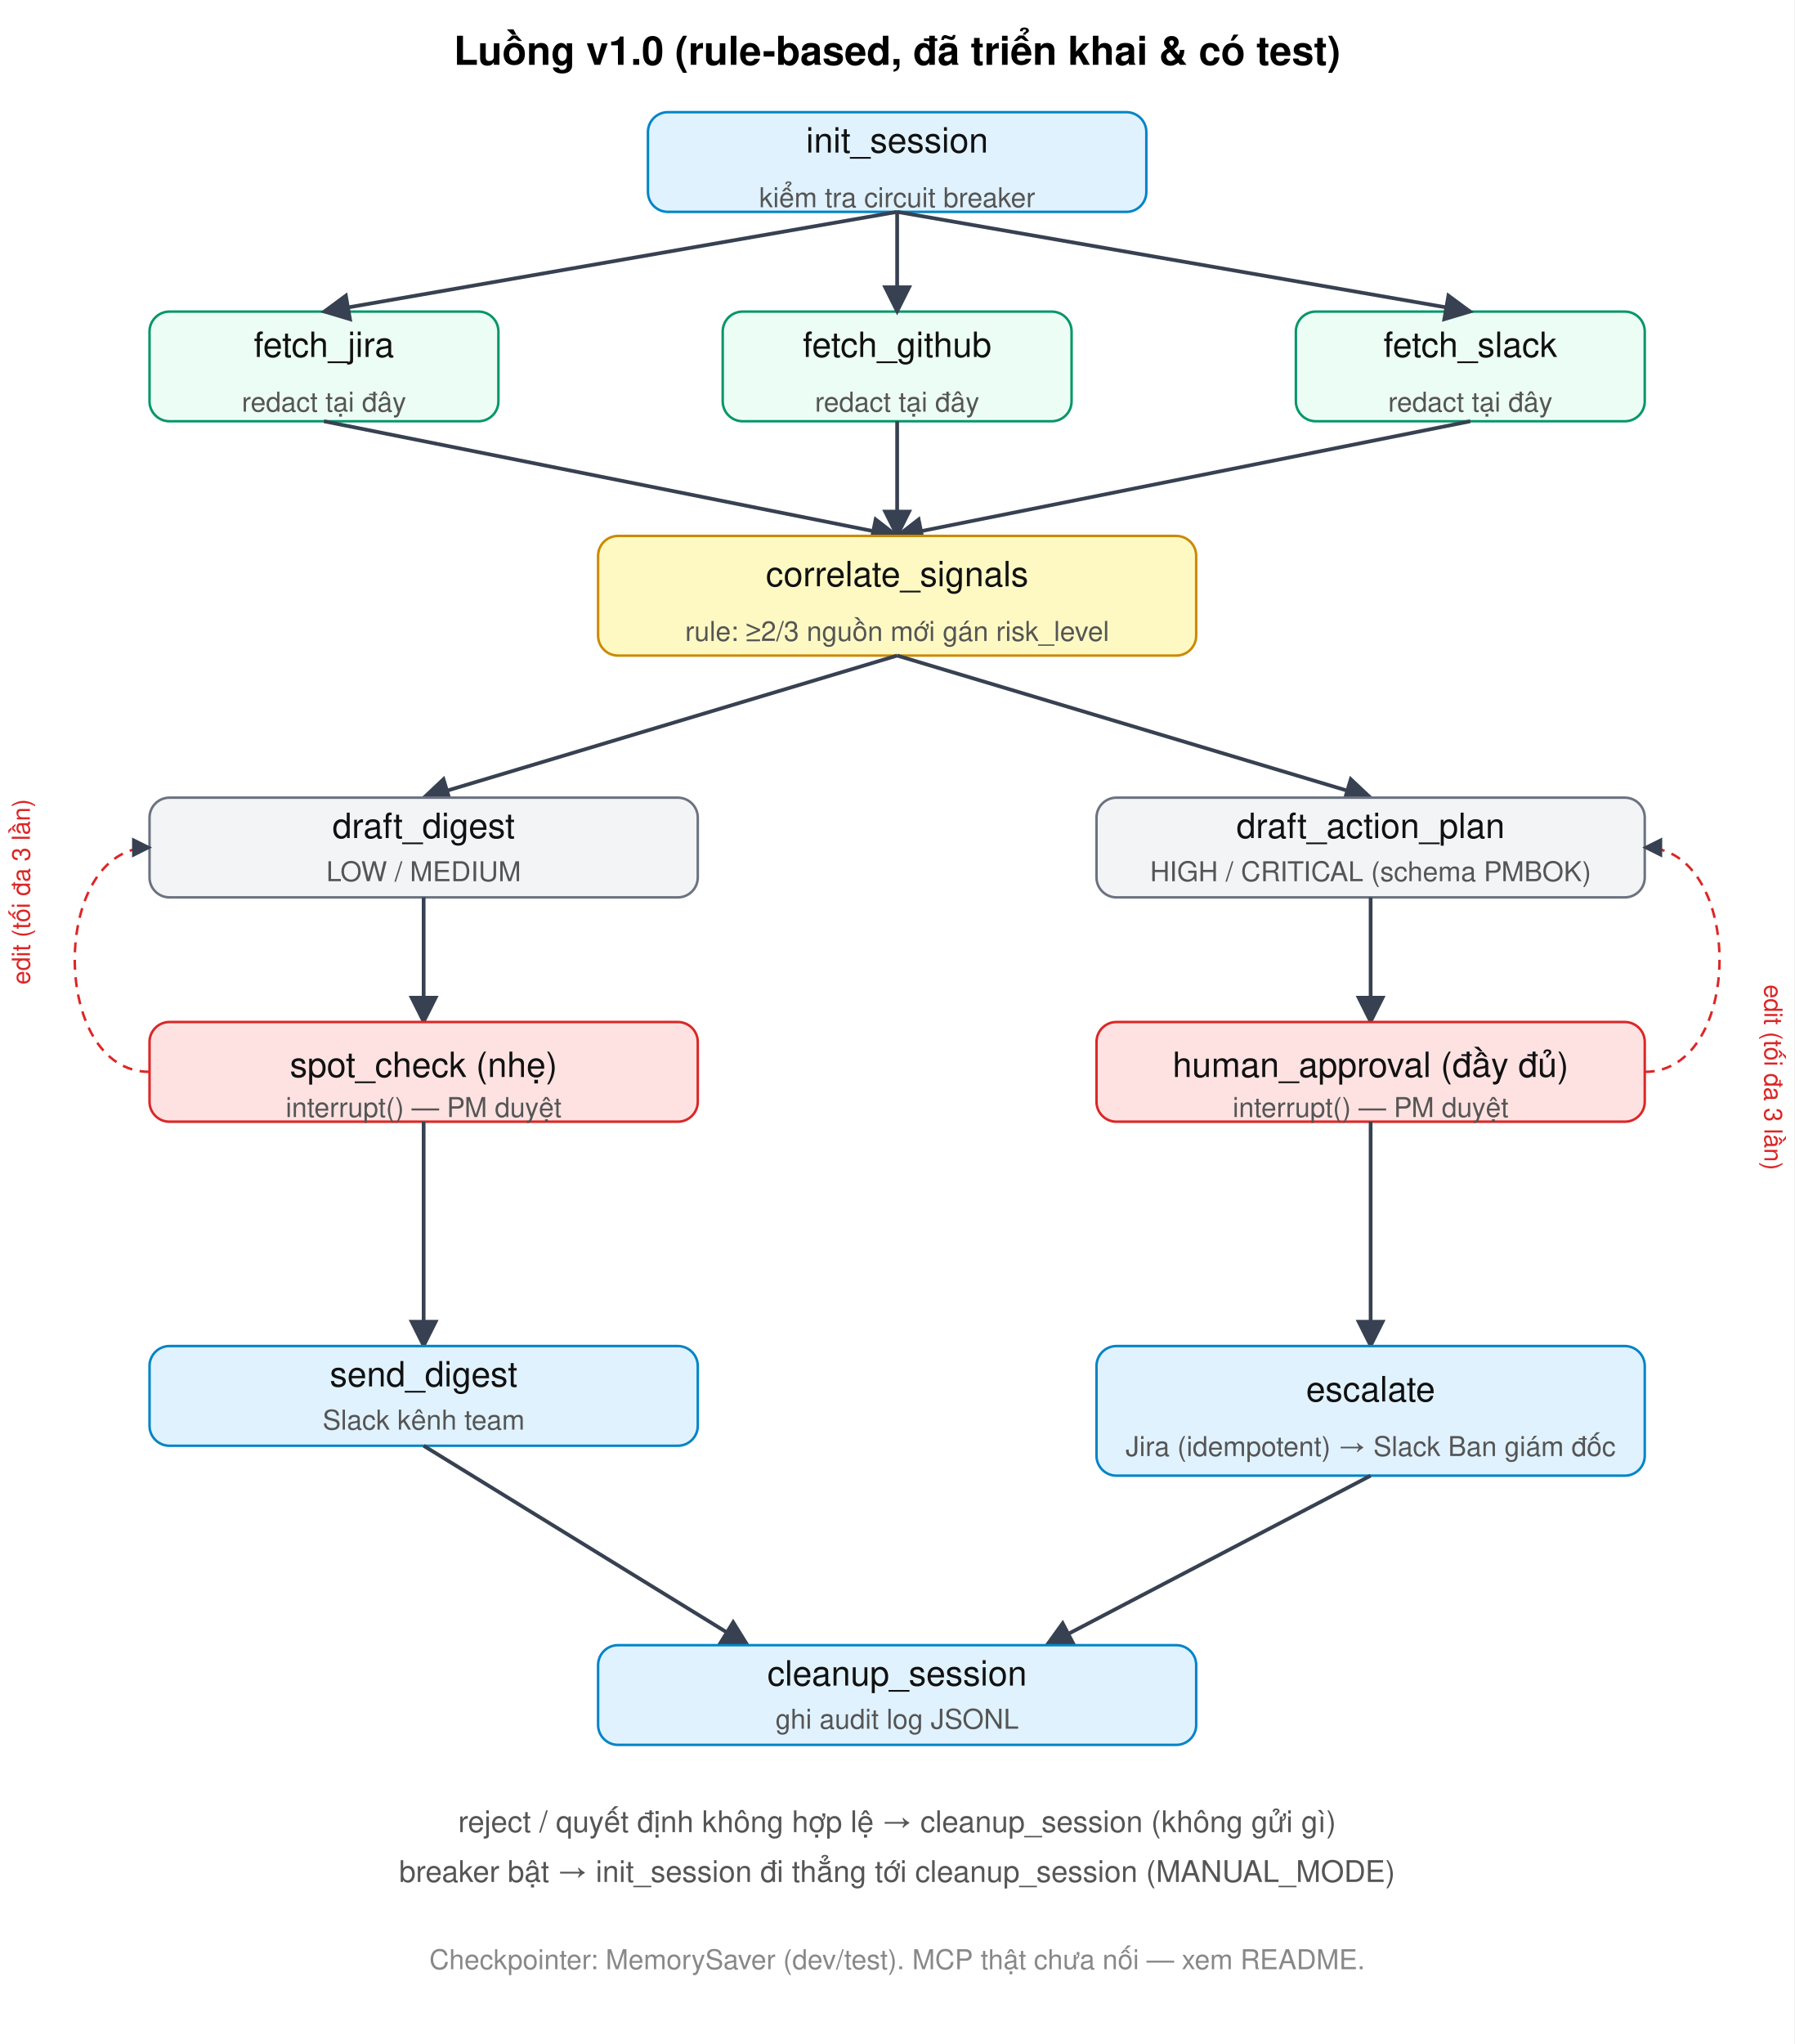
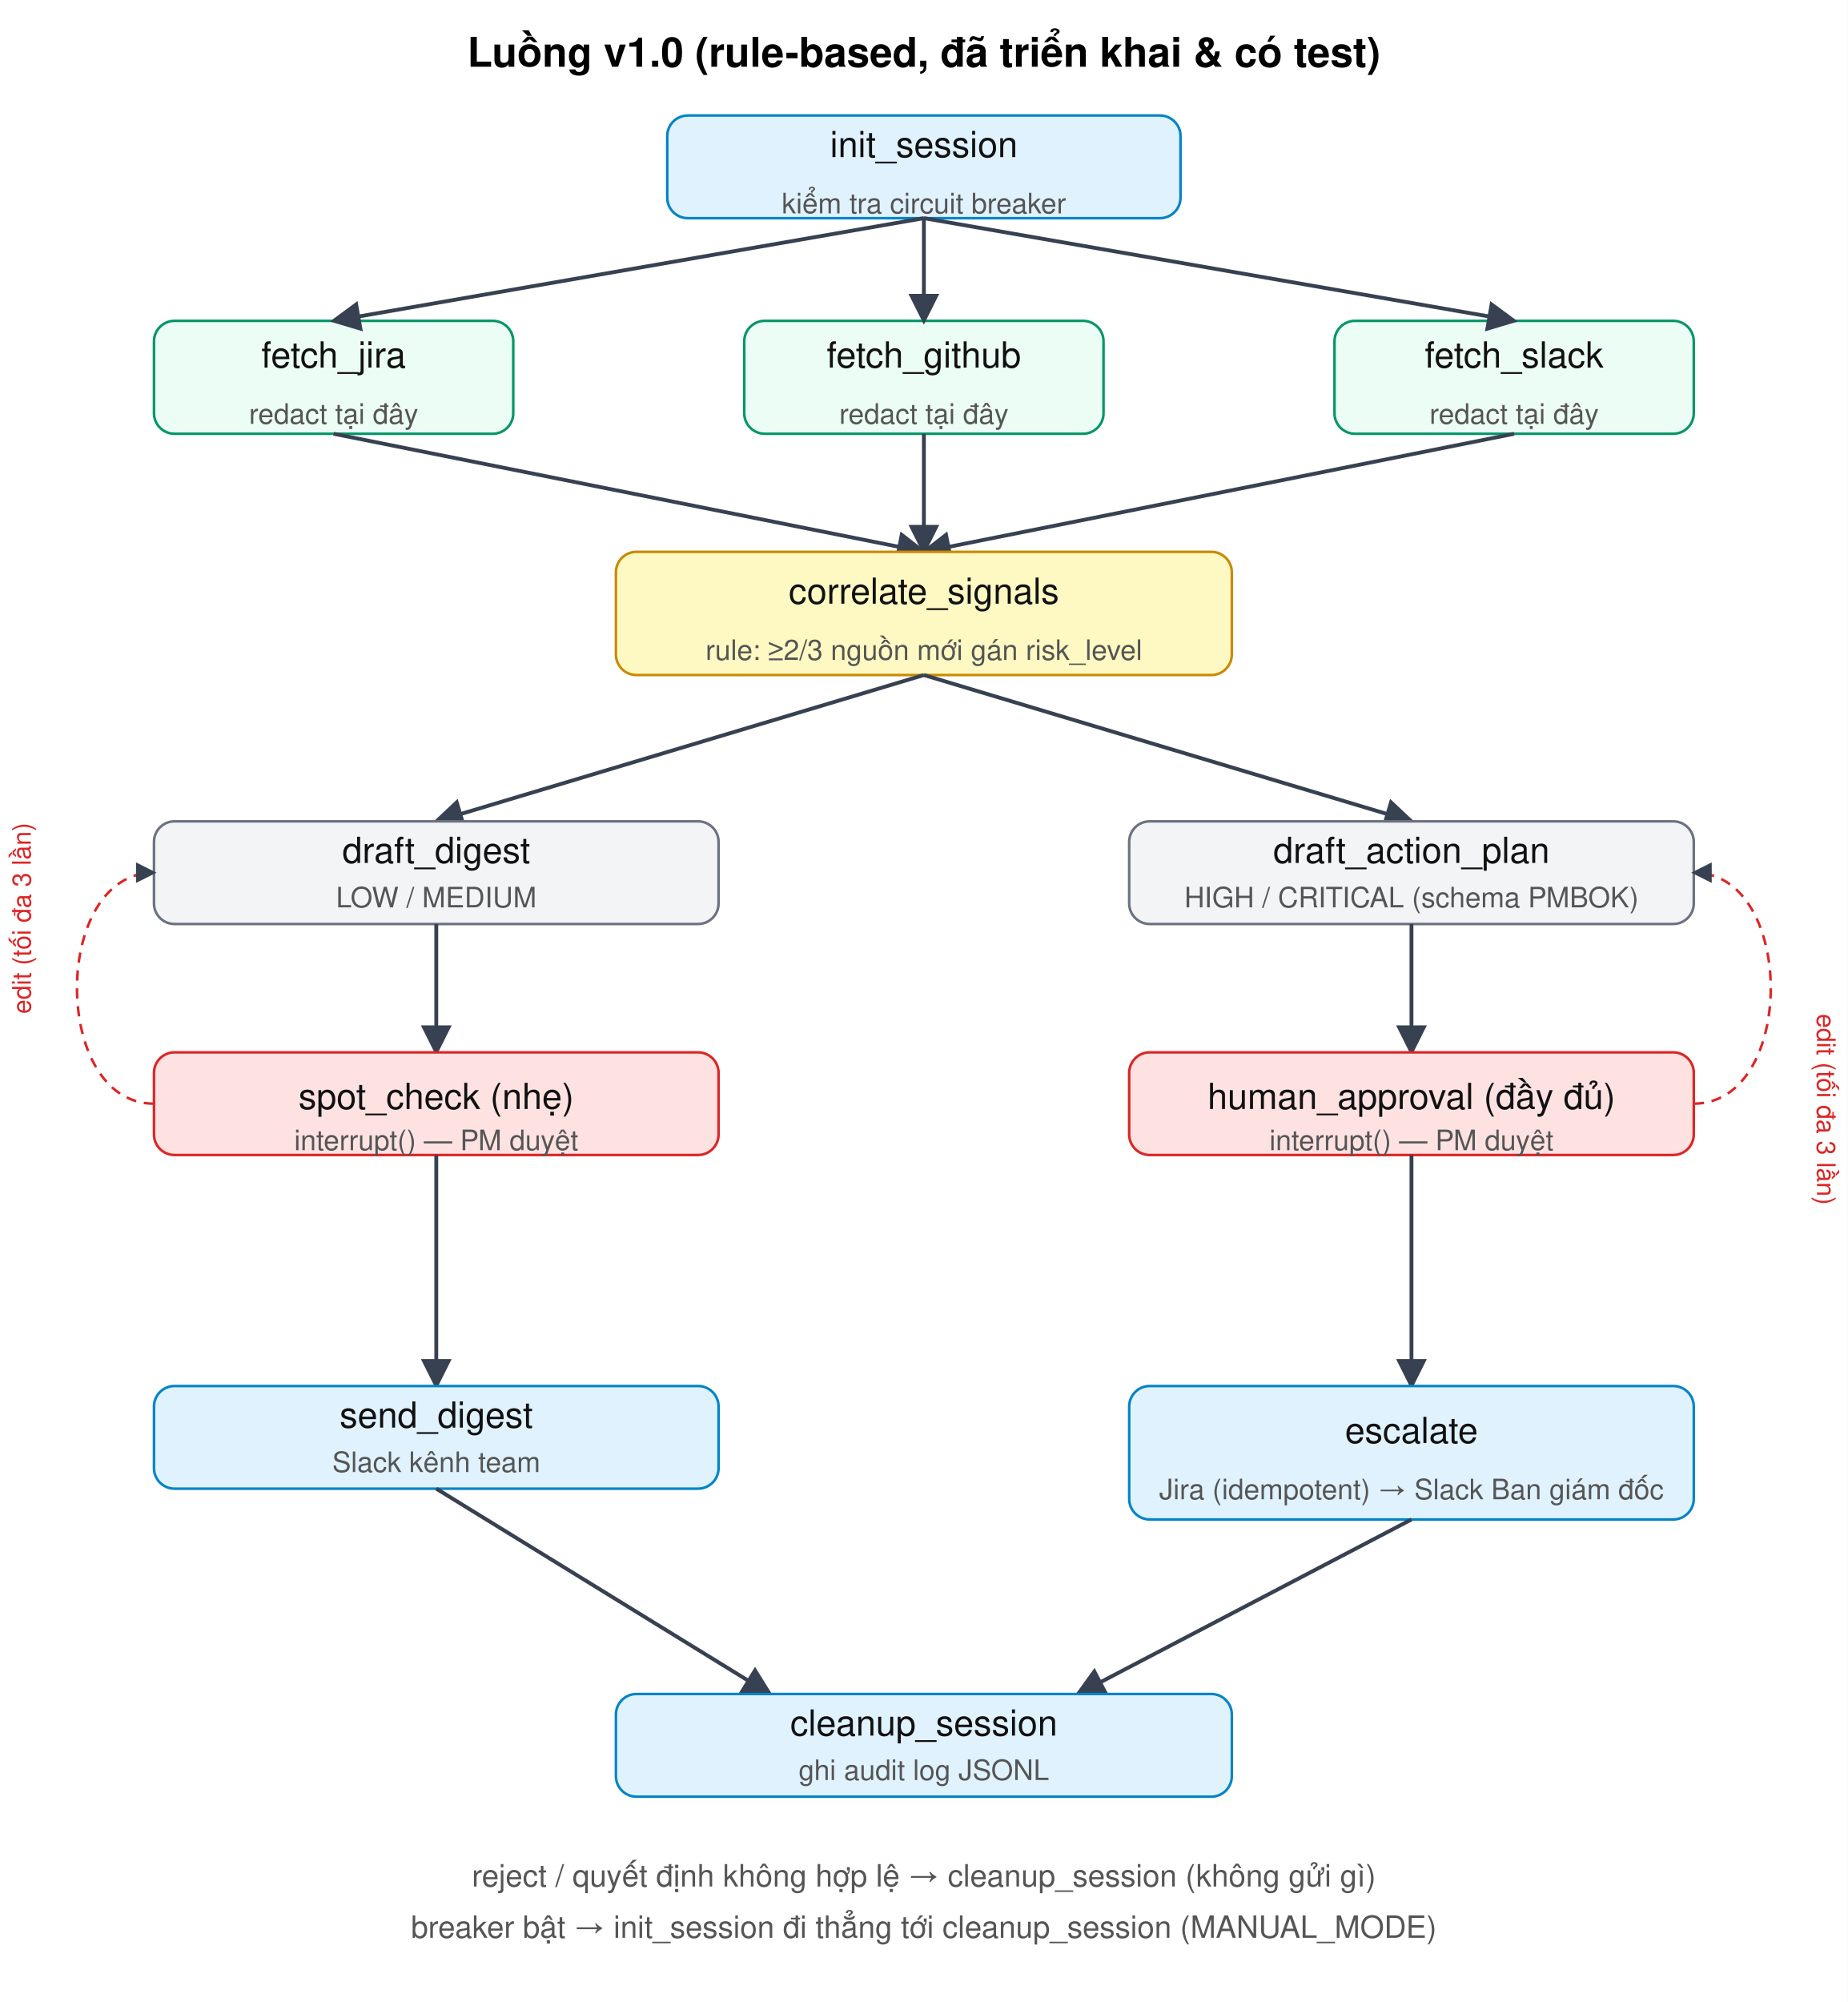
- <svg xmlns="http://www.w3.org/2000/svg" viewBox="0 0 720 820" font-family="Helvetica, Arial, sans-serif">
+ <svg xmlns="http://www.w3.org/2000/svg" viewBox="0 0 720 780" font-family="Helvetica, Arial, sans-serif">
  <defs>
    <marker id="a" markerWidth="8" markerHeight="8" refX="7" refY="4" orient="auto">
      <path d="M0,0 L8,4 L0,8 z" fill="#374151" />
    </marker>
  </defs>
-   <rect width="720" height="820" fill="#fff" />
+   <rect width="720" height="780" fill="#fff" />
  <text x="360" y="26" text-anchor="middle" font-size="16" font-weight="bold">Luồng v1.0 (rule-based, đã triển khai &amp; có test)</text>
  <rect x="260" y="45" width="200" height="40" rx="8" fill="#e0f2fe" stroke="#0284c7" />
  <text x="360.0" y="58.0" text-anchor="middle" dominant-baseline="central" font-size="14" fill="#111">init_session</text>
  <text x="360.0" y="76.0" text-anchor="middle" dominant-baseline="central" font-size="11" fill="#555">kiểm tra circuit breaker</text>
  <rect x="60" y="125" width="140" height="44" rx="8" fill="#ecfdf5" stroke="#059669" />
  <text x="130.0" y="140.0" text-anchor="middle" dominant-baseline="central" font-size="14" fill="#111">fetch_jira</text>
  <text x="130.0" y="158.0" text-anchor="middle" dominant-baseline="central" font-size="11" fill="#555">redact tại đây</text>
  <line x1="360" y1="85" x2="130" y2="125" stroke="#374151" stroke-width="1.5" marker-end="url(#a)" />
  <line x1="130" y1="169" x2="360" y2="215" stroke="#374151" stroke-width="1.5" marker-end="url(#a)" />
  <rect x="290" y="125" width="140" height="44" rx="8" fill="#ecfdf5" stroke="#059669" />
  <text x="360.0" y="140.0" text-anchor="middle" dominant-baseline="central" font-size="14" fill="#111">fetch_github</text>
  <text x="360.0" y="158.0" text-anchor="middle" dominant-baseline="central" font-size="11" fill="#555">redact tại đây</text>
  <line x1="360" y1="85" x2="360" y2="125" stroke="#374151" stroke-width="1.5" marker-end="url(#a)" />
  <line x1="360" y1="169" x2="360" y2="215" stroke="#374151" stroke-width="1.5" marker-end="url(#a)" />
  <rect x="520" y="125" width="140" height="44" rx="8" fill="#ecfdf5" stroke="#059669" />
  <text x="590.0" y="140.0" text-anchor="middle" dominant-baseline="central" font-size="14" fill="#111">fetch_slack</text>
  <text x="590.0" y="158.0" text-anchor="middle" dominant-baseline="central" font-size="11" fill="#555">redact tại đây</text>
  <line x1="360" y1="85" x2="590" y2="125" stroke="#374151" stroke-width="1.5" marker-end="url(#a)" />
  <line x1="590" y1="169" x2="360" y2="215" stroke="#374151" stroke-width="1.5" marker-end="url(#a)" />
  <rect x="240" y="215" width="240" height="48" rx="8" fill="#fef9c3" stroke="#ca8a04" />
  <text x="360.0" y="232.0" text-anchor="middle" dominant-baseline="central" font-size="14" fill="#111">correlate_signals</text>
  <text x="360.0" y="250.0" text-anchor="middle" dominant-baseline="central" font-size="11" fill="#555">rule: ≥2/3 nguồn mới gán risk_level</text>
  <line x1="360" y1="263" x2="170" y2="320" stroke="#374151" stroke-width="1.5" marker-end="url(#a)" />
  <line x1="360" y1="263" x2="550" y2="320" stroke="#374151" stroke-width="1.5" marker-end="url(#a)" />
  <rect x="60" y="320" width="220" height="40" rx="8" fill="#f3f4f6" stroke="#6b7280" />
  <text x="170.0" y="333.0" text-anchor="middle" dominant-baseline="central" font-size="14" fill="#111">draft_digest</text>
  <text x="170.0" y="351.0" text-anchor="middle" dominant-baseline="central" font-size="11" fill="#555">LOW / MEDIUM</text>
  <rect x="440" y="320" width="220" height="40" rx="8" fill="#f3f4f6" stroke="#6b7280" />
  <text x="550.0" y="333.0" text-anchor="middle" dominant-baseline="central" font-size="14" fill="#111">draft_action_plan</text>
  <text x="550.0" y="351.0" text-anchor="middle" dominant-baseline="central" font-size="11" fill="#555">HIGH / CRITICAL (schema PMBOK)</text>
  <line x1="170" y1="360" x2="170" y2="410" stroke="#374151" stroke-width="1.5" marker-end="url(#a)" />
  <line x1="550" y1="360" x2="550" y2="410" stroke="#374151" stroke-width="1.5" marker-end="url(#a)" />
  <rect x="60" y="410" width="220" height="40" rx="8" fill="#fee2e2" stroke="#dc2626" />
  <text x="170.0" y="423.0" text-anchor="middle" dominant-baseline="central" font-size="14" fill="#111">spot_check (nhẹ)</text>
  <text x="170.0" y="441.0" text-anchor="middle" dominant-baseline="central" font-size="11" fill="#555">interrupt() — PM duyệt</text>
  <rect x="440" y="410" width="220" height="40" rx="8" fill="#fee2e2" stroke="#dc2626" />
  <text x="550.0" y="423.0" text-anchor="middle" dominant-baseline="central" font-size="14" fill="#111">human_approval (đầy đủ)</text>
  <text x="550.0" y="441.0" text-anchor="middle" dominant-baseline="central" font-size="11" fill="#555">interrupt() — PM duyệt</text>
  <line x1="170" y1="450" x2="170" y2="540" stroke="#374151" stroke-width="1.5" marker-end="url(#a)" />
  <line x1="550" y1="450" x2="550" y2="540" stroke="#374151" stroke-width="1.5" marker-end="url(#a)" />
  <rect x="60" y="540" width="220" height="40" rx="8" fill="#e0f2fe" stroke="#0284c7" />
  <text x="170.0" y="553.0" text-anchor="middle" dominant-baseline="central" font-size="14" fill="#111">send_digest</text>
  <text x="170.0" y="571.0" text-anchor="middle" dominant-baseline="central" font-size="11" fill="#555">Slack kênh team</text>
  <rect x="440" y="540" width="220" height="52" rx="8" fill="#e0f2fe" stroke="#0284c7" />
  <text x="550.0" y="559.0" text-anchor="middle" dominant-baseline="central" font-size="14" fill="#111">escalate</text>
  <text x="550.0" y="577.0" text-anchor="middle" dominant-baseline="central" font-size="11" fill="#555">Jira (idempotent) → Slack Ban giám đốc</text>
  <line x1="170" y1="580" x2="300" y2="660" stroke="#374151" stroke-width="1.5" marker-end="url(#a)" />
  <line x1="550" y1="592" x2="420" y2="660" stroke="#374151" stroke-width="1.5" marker-end="url(#a)" />
  <rect x="240" y="660" width="240" height="40" rx="8" fill="#e0f2fe" stroke="#0284c7" />
  <text x="360.0" y="673.0" text-anchor="middle" dominant-baseline="central" font-size="14" fill="#111">cleanup_session</text>
  <text x="360.0" y="691.0" text-anchor="middle" dominant-baseline="central" font-size="11" fill="#555">ghi audit log JSONL</text>
  <path d="M60,430 C20,430 20,340 60,340" fill="none" stroke="#dc2626" stroke-dasharray="4 3" marker-end="url(#a)" />
  <text x="12" y="395" font-size="10" fill="#dc2626" transform="rotate(-90 12 395)">edit (tối đa 3 lần)</text>
  <path d="M660,430 C700,430 700,340 660,340" fill="none" stroke="#dc2626" stroke-dasharray="4 3" marker-end="url(#a)" />
  <text x="708" y="395" font-size="10" fill="#dc2626" transform="rotate(90 708 395)">edit (tối đa 3 lần)</text>
  <text x="360" y="735" text-anchor="middle" font-size="12" fill="#555">reject / quyết định không hợp lệ → cleanup_session (không gửi gì)</text>
  <text x="360" y="755" text-anchor="middle" font-size="12" fill="#555">breaker bật → init_session đi thẳng tới cleanup_session (MANUAL_MODE)</text>
-   <text x="360" y="790" text-anchor="middle" font-size="11" fill="#888">Checkpointer: MemorySaver (dev/test). MCP thật chưa nối — xem README.</text>
</svg>
